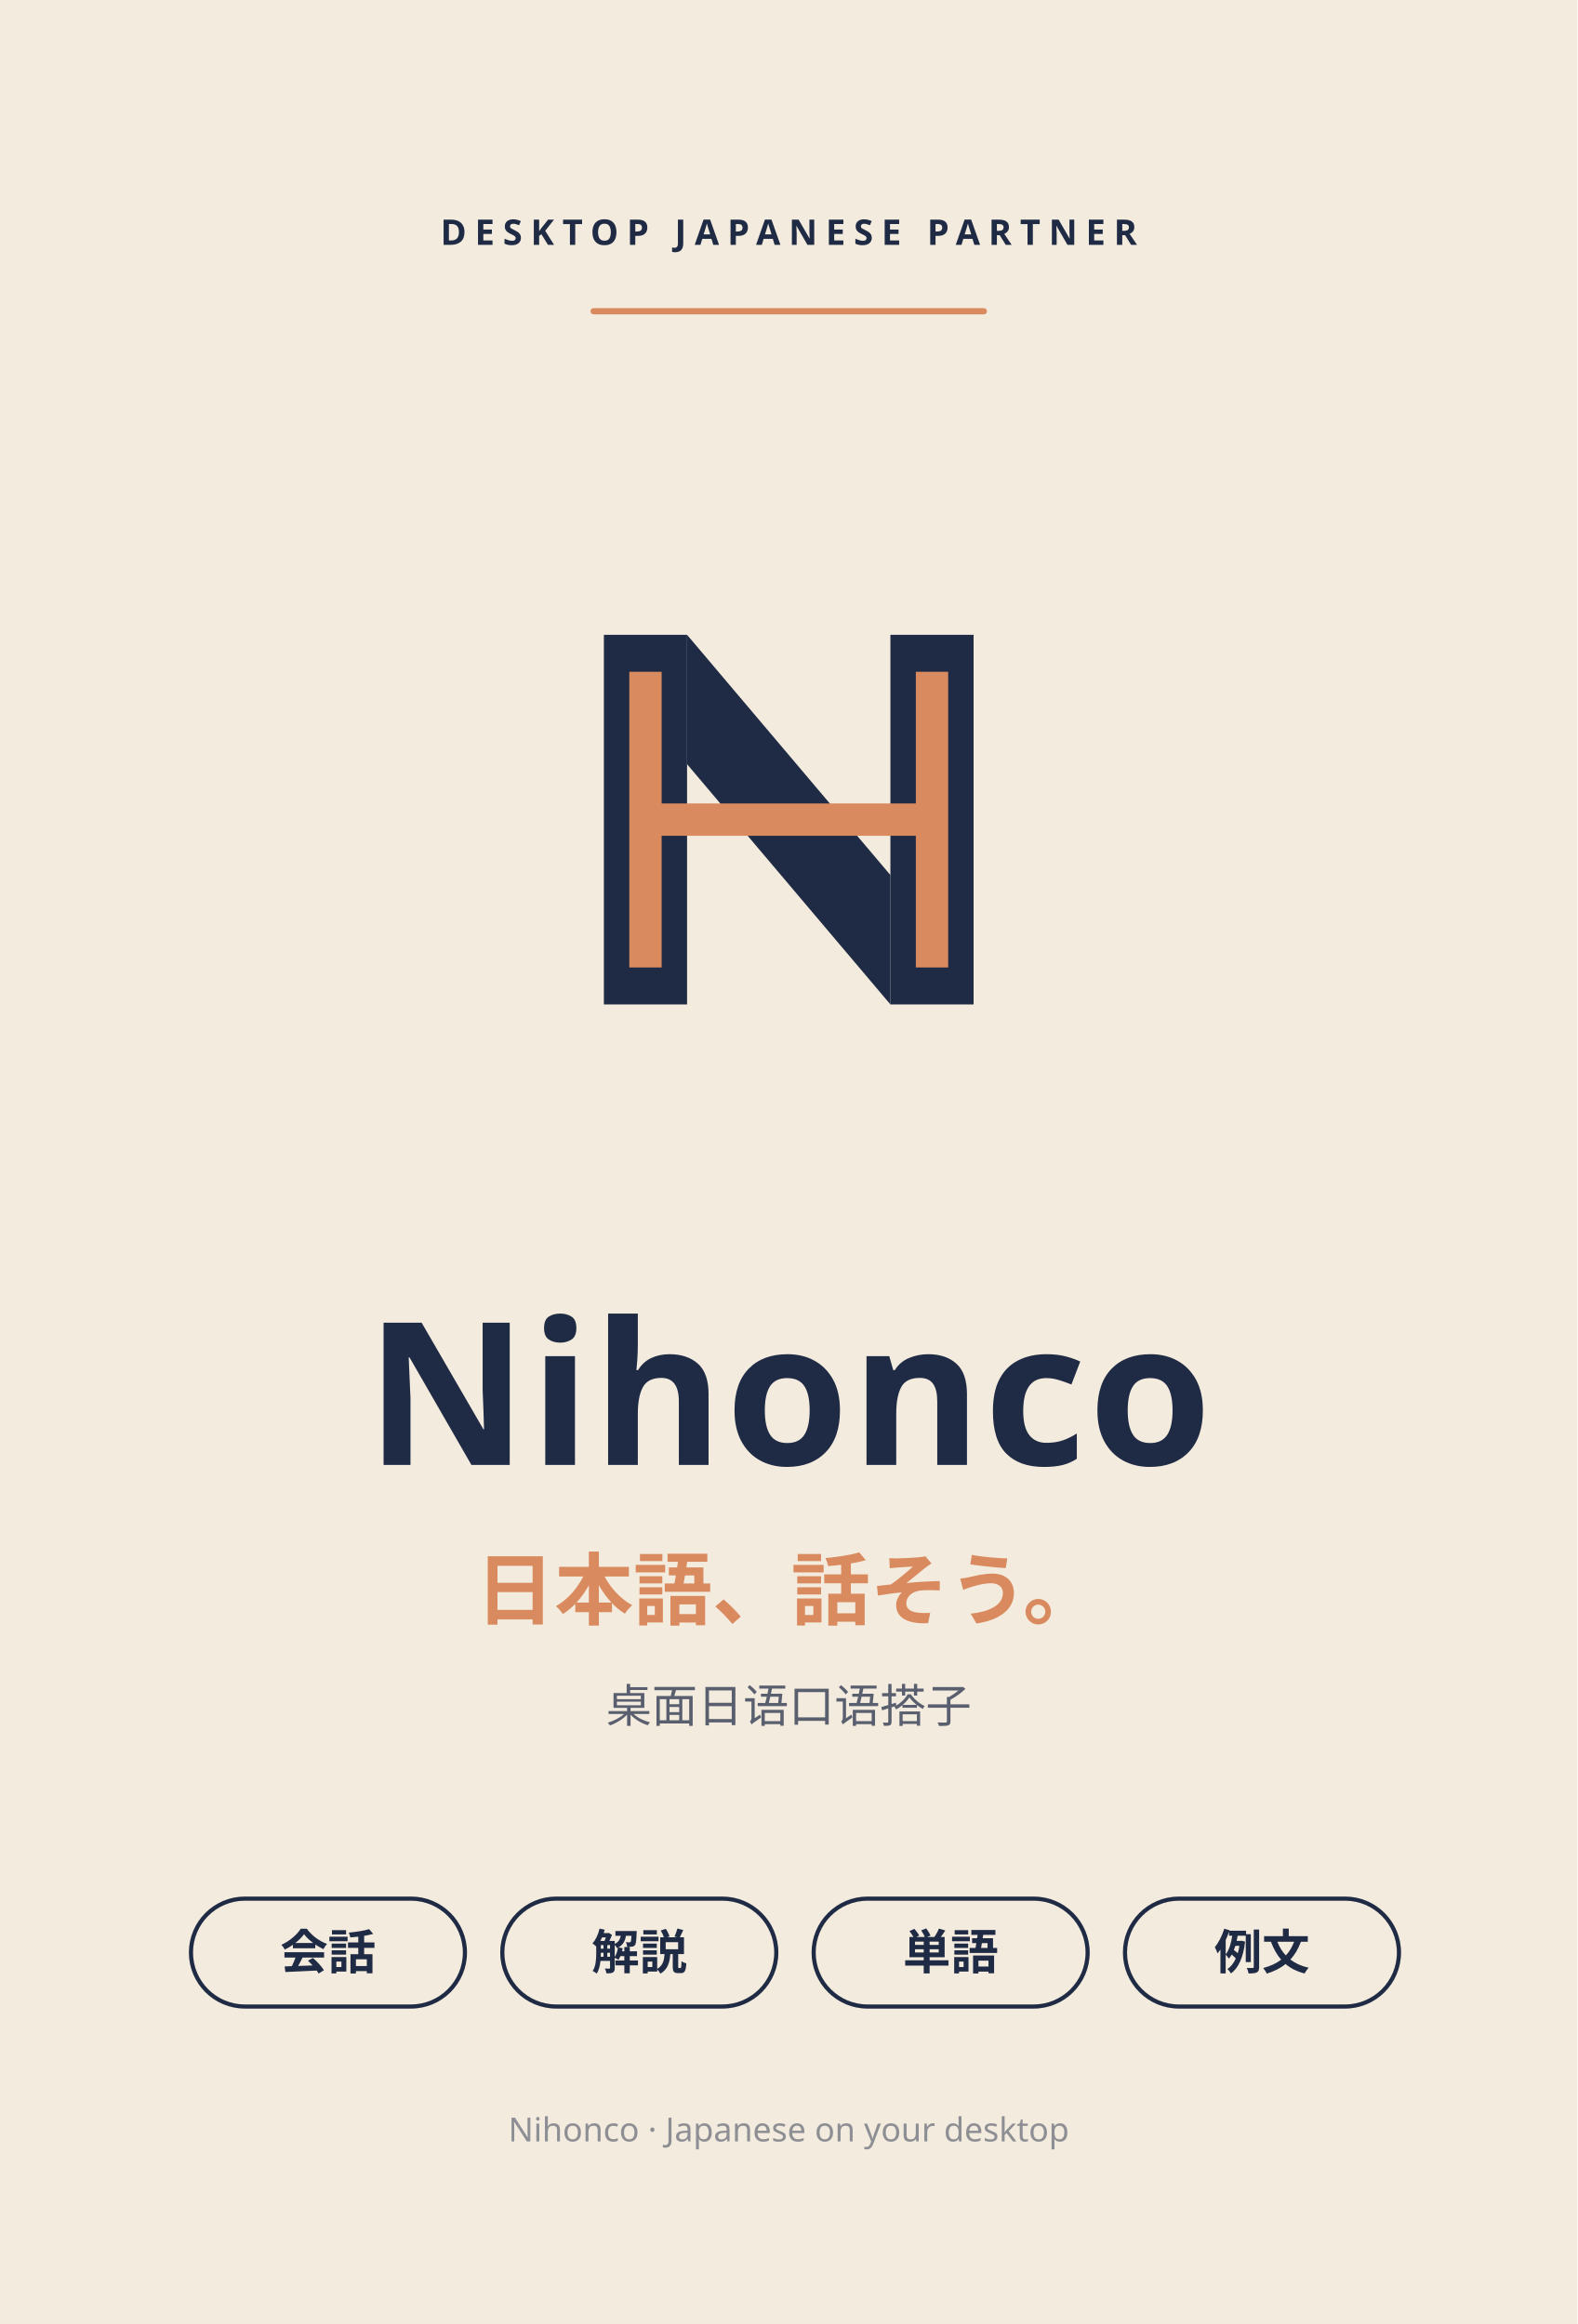
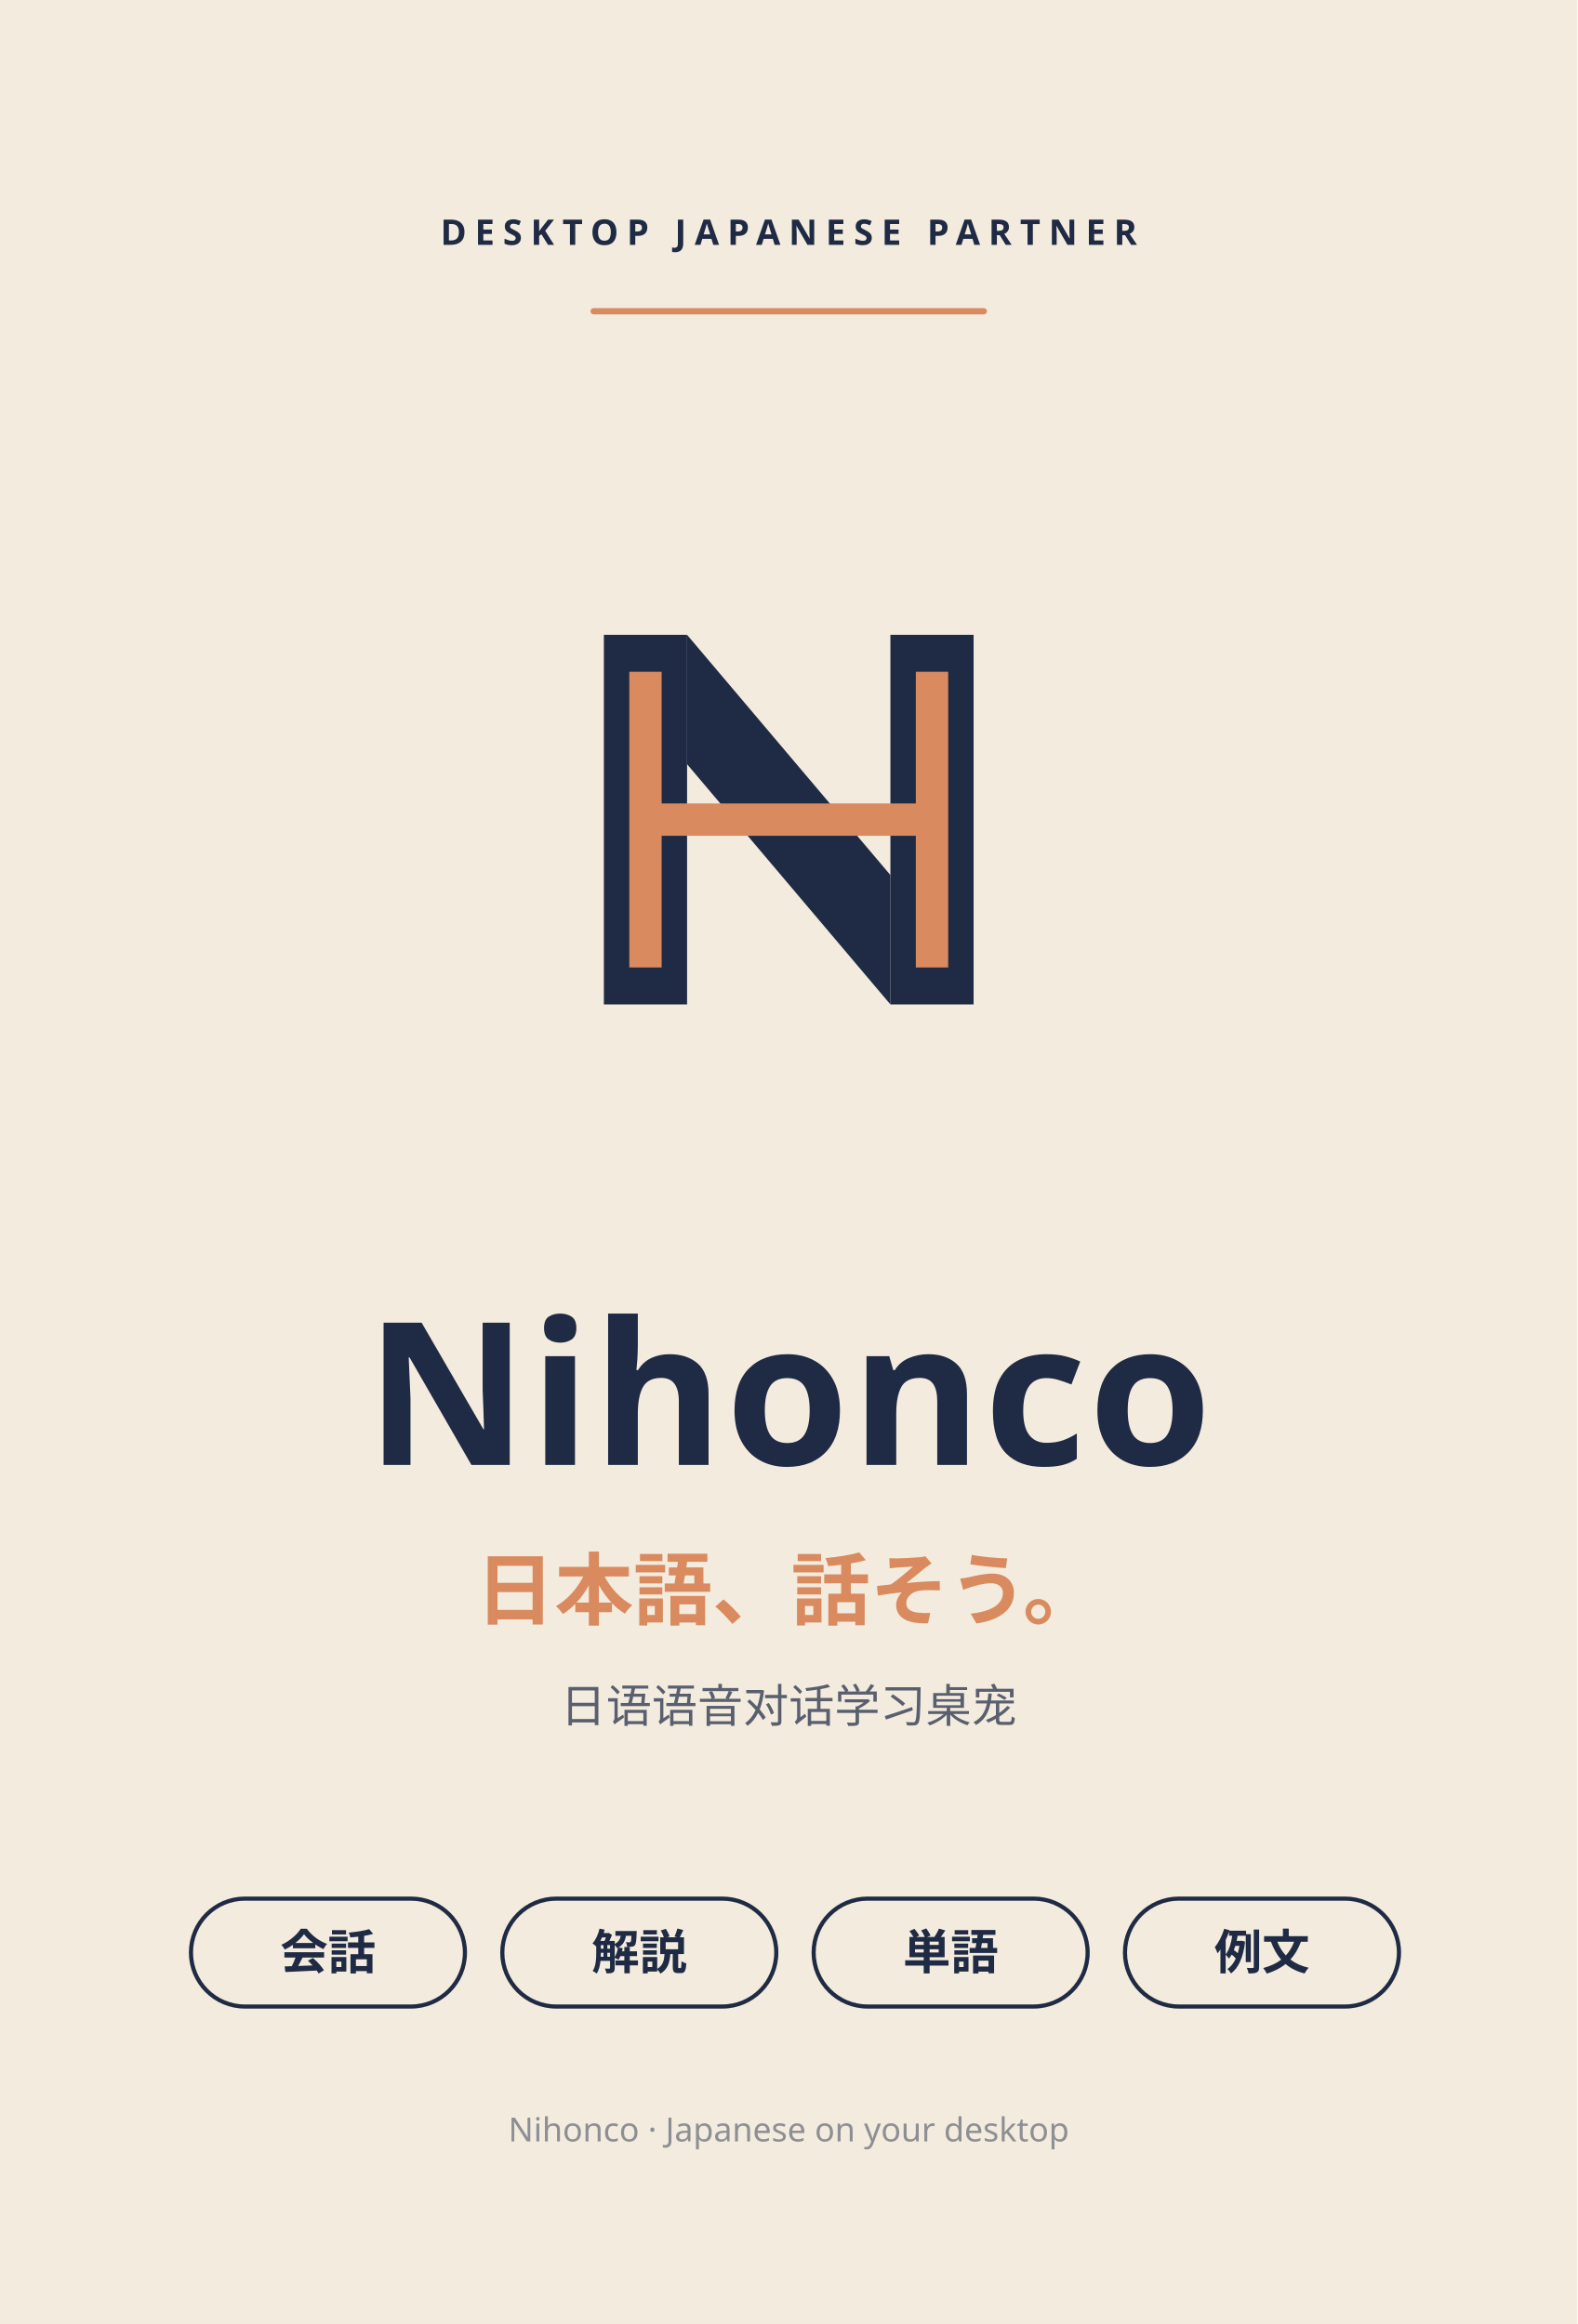
<svg xmlns="http://www.w3.org/2000/svg" width="760" height="1120" viewBox="0 0 760 1120">
  <rect width="760" height="1120" fill="#F3EBDD" />
  <g font-family="Hiragino Sans, Hiragino Kaku Gothic ProN, Noto Sans JP, sans-serif">
    <text x="380" y="118" text-anchor="middle" fill="#1F2A44" font-size="17" font-weight="600" letter-spacing="4">DESKTOP JAPANESE PARTNER</text>
    <line x1="286" y1="150" x2="474" y2="150" stroke="#D98A5F" stroke-width="3" stroke-linecap="round" />
    <svg x="190" y="205" width="380" height="380" viewBox="0 0 1024 1024">
      <g transform="translate(212 212) scale(6)">
        <rect x="10" y="10" width="18" height="80" fill="#1F2A44" />
        <rect x="72" y="10" width="18" height="80" fill="#1F2A44" />
        <polygon points="28,10 28,38 72,90 72,62" fill="#1F2A44" />
        <path d="M19 18 V82 M81 18 V82 M19 50 H81" fill="none" stroke="#D98A5F" stroke-width="7" stroke-linecap="butt" />
      </g>
    </svg>
    <text x="380" y="706" text-anchor="middle" fill="#1F2A44" font-size="96" font-weight="700" letter-spacing="1">Nihonco</text>
    <text x="380" y="780" text-anchor="middle" fill="#D98A5F" font-size="38" font-weight="600">日本語、話そう。</text>
-     <text x="380" y="830" text-anchor="middle" fill="#1F2A44" font-size="22" opacity="0.72">桌面日语口语搭子</text>
+     <text x="380" y="830" text-anchor="middle" fill="#1F2A44" font-size="22" opacity="0.72">日语语音对话学习桌宠</text>
    <g transform="translate(92 915)">
      <rect x="0" y="0" width="132" height="52" rx="26" fill="none" stroke="#1F2A44" stroke-width="2" />
      <text x="66" y="34" text-anchor="middle" fill="#1F2A44" font-size="23" font-weight="600">会話</text>
      <rect x="150" y="0" width="132" height="52" rx="26" fill="none" stroke="#1F2A44" stroke-width="2" />
      <text x="216" y="34" text-anchor="middle" fill="#1F2A44" font-size="23" font-weight="600">解説</text>
      <rect x="300" y="0" width="132" height="52" rx="26" fill="none" stroke="#1F2A44" stroke-width="2" />
      <text x="366" y="34" text-anchor="middle" fill="#1F2A44" font-size="23" font-weight="600">単語</text>
      <rect x="450" y="0" width="132" height="52" rx="26" fill="none" stroke="#1F2A44" stroke-width="2" />
      <text x="516" y="34" text-anchor="middle" fill="#1F2A44" font-size="23" font-weight="600">例文</text>
    </g>
    <text x="380" y="1032" text-anchor="middle" fill="#1F2A44" font-size="16" opacity="0.48">Nihonco · Japanese on your desktop</text>
  </g>
</svg>
